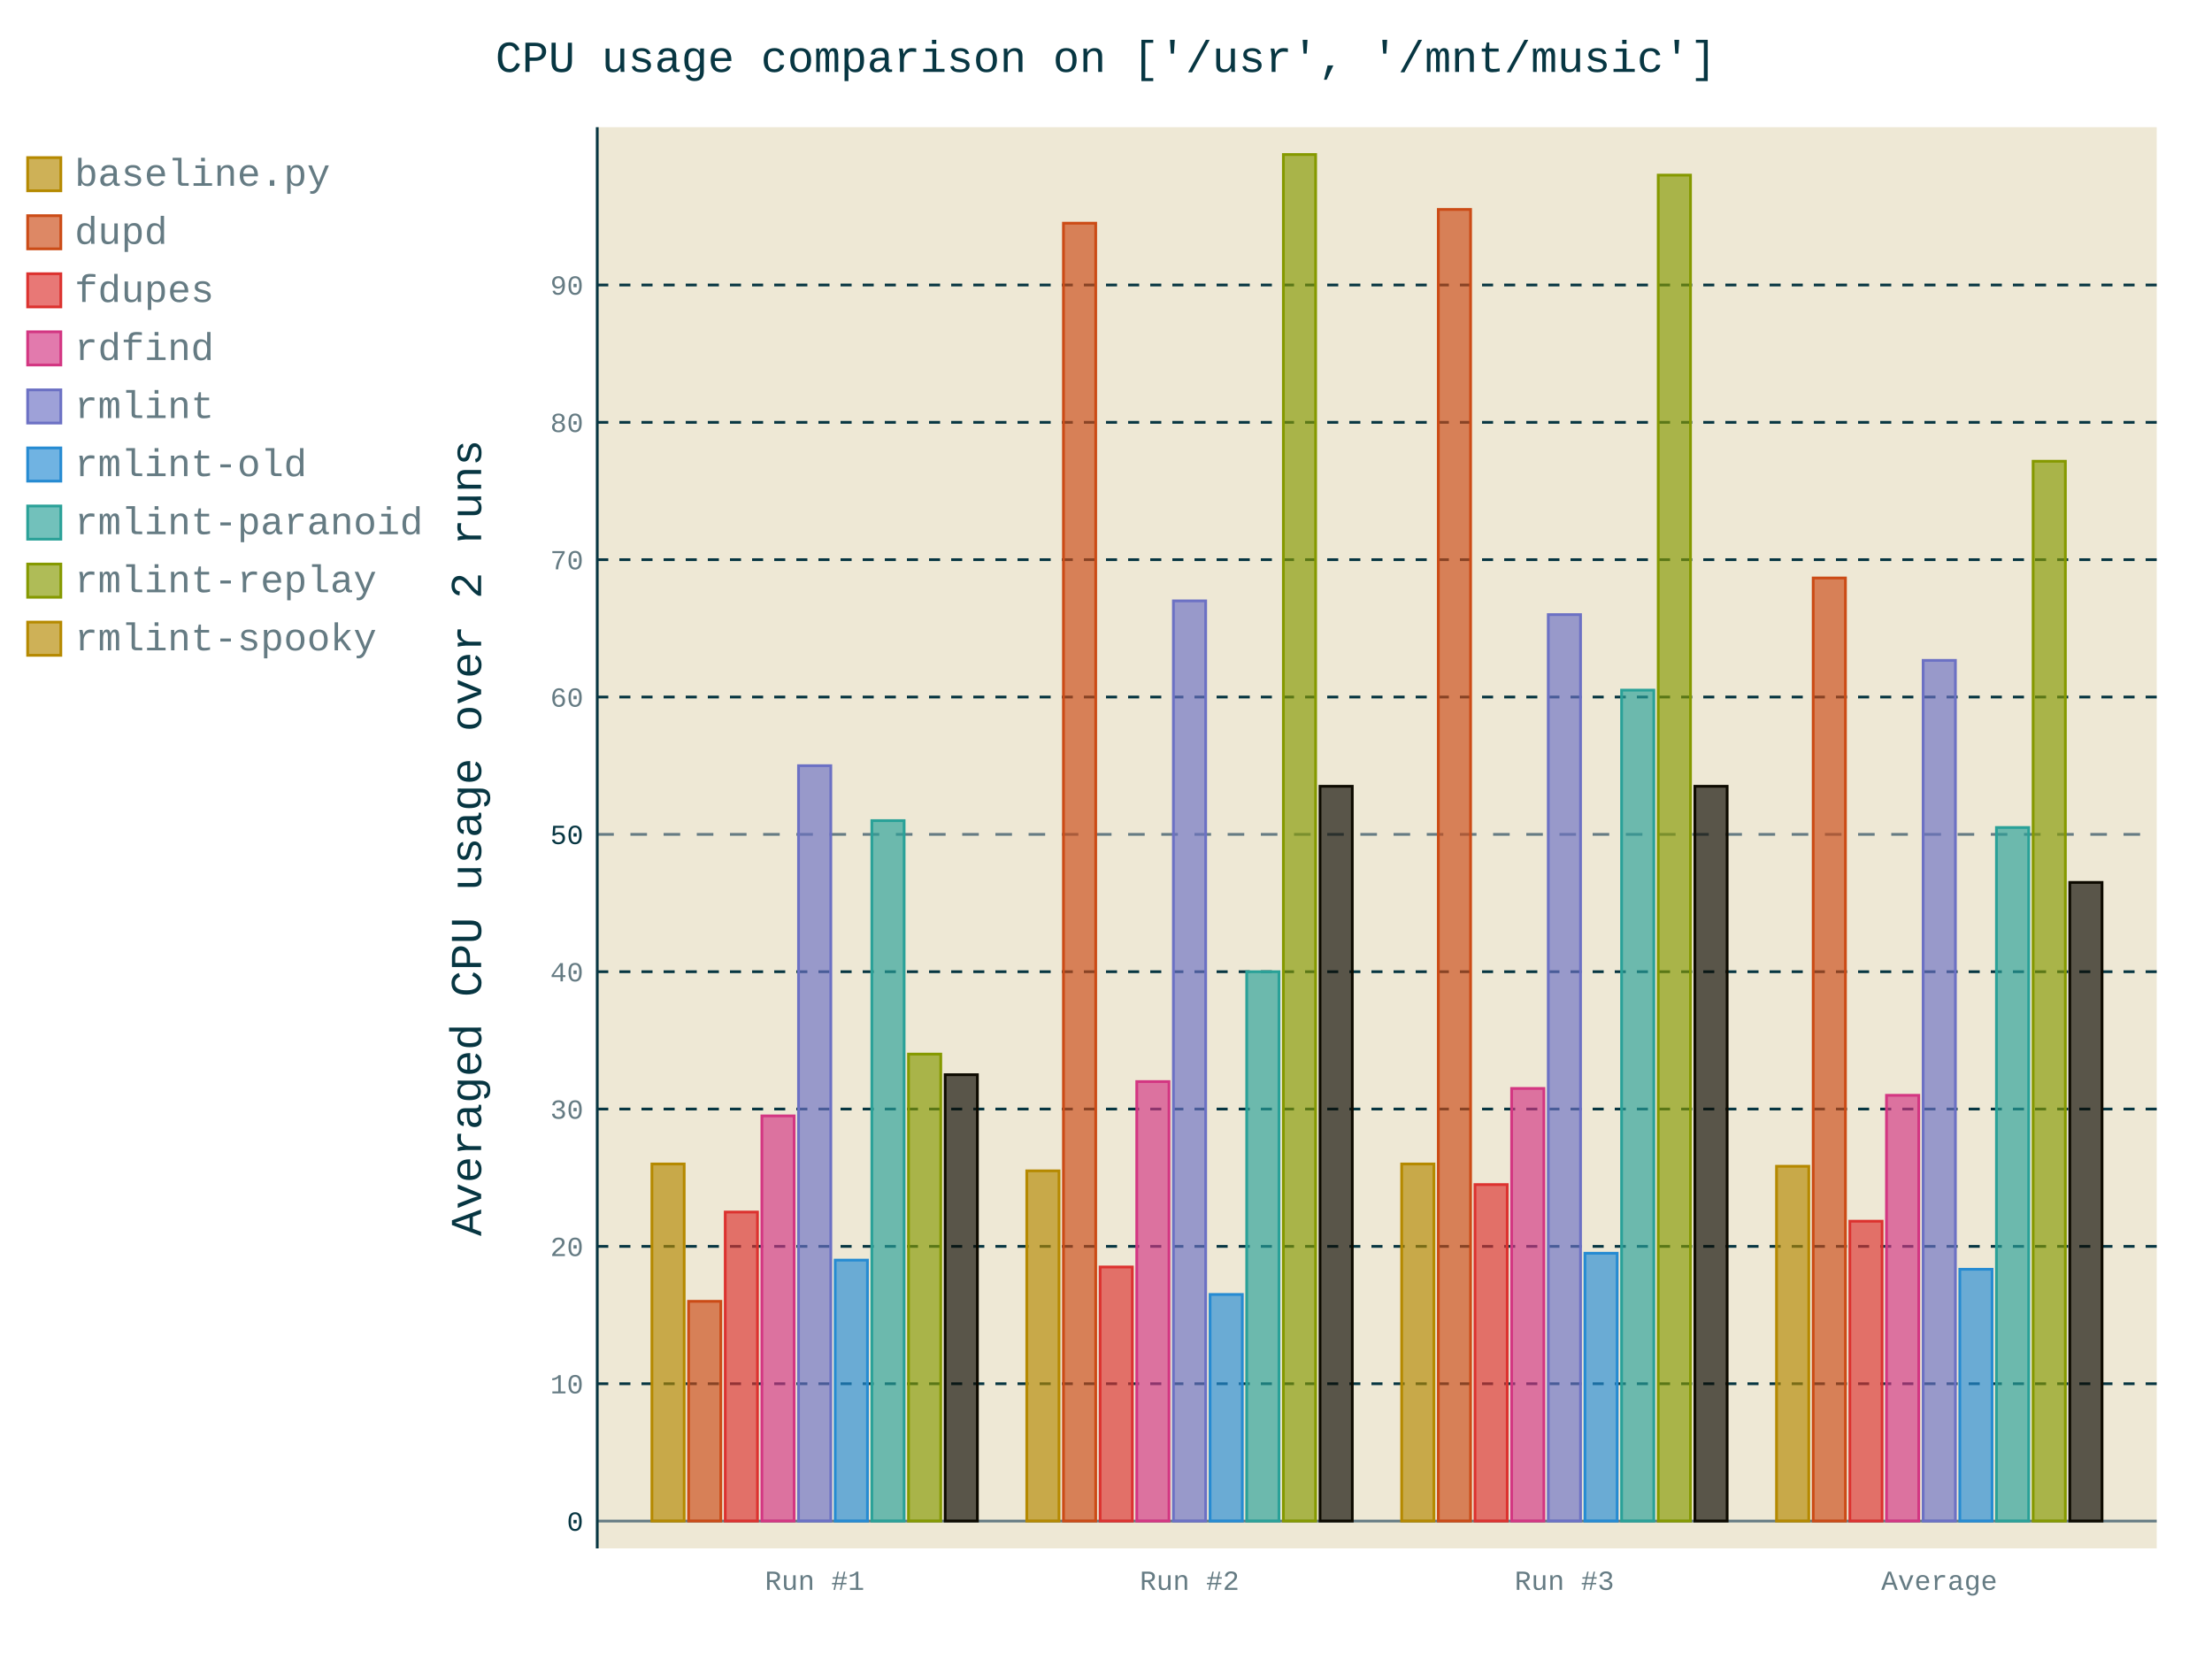
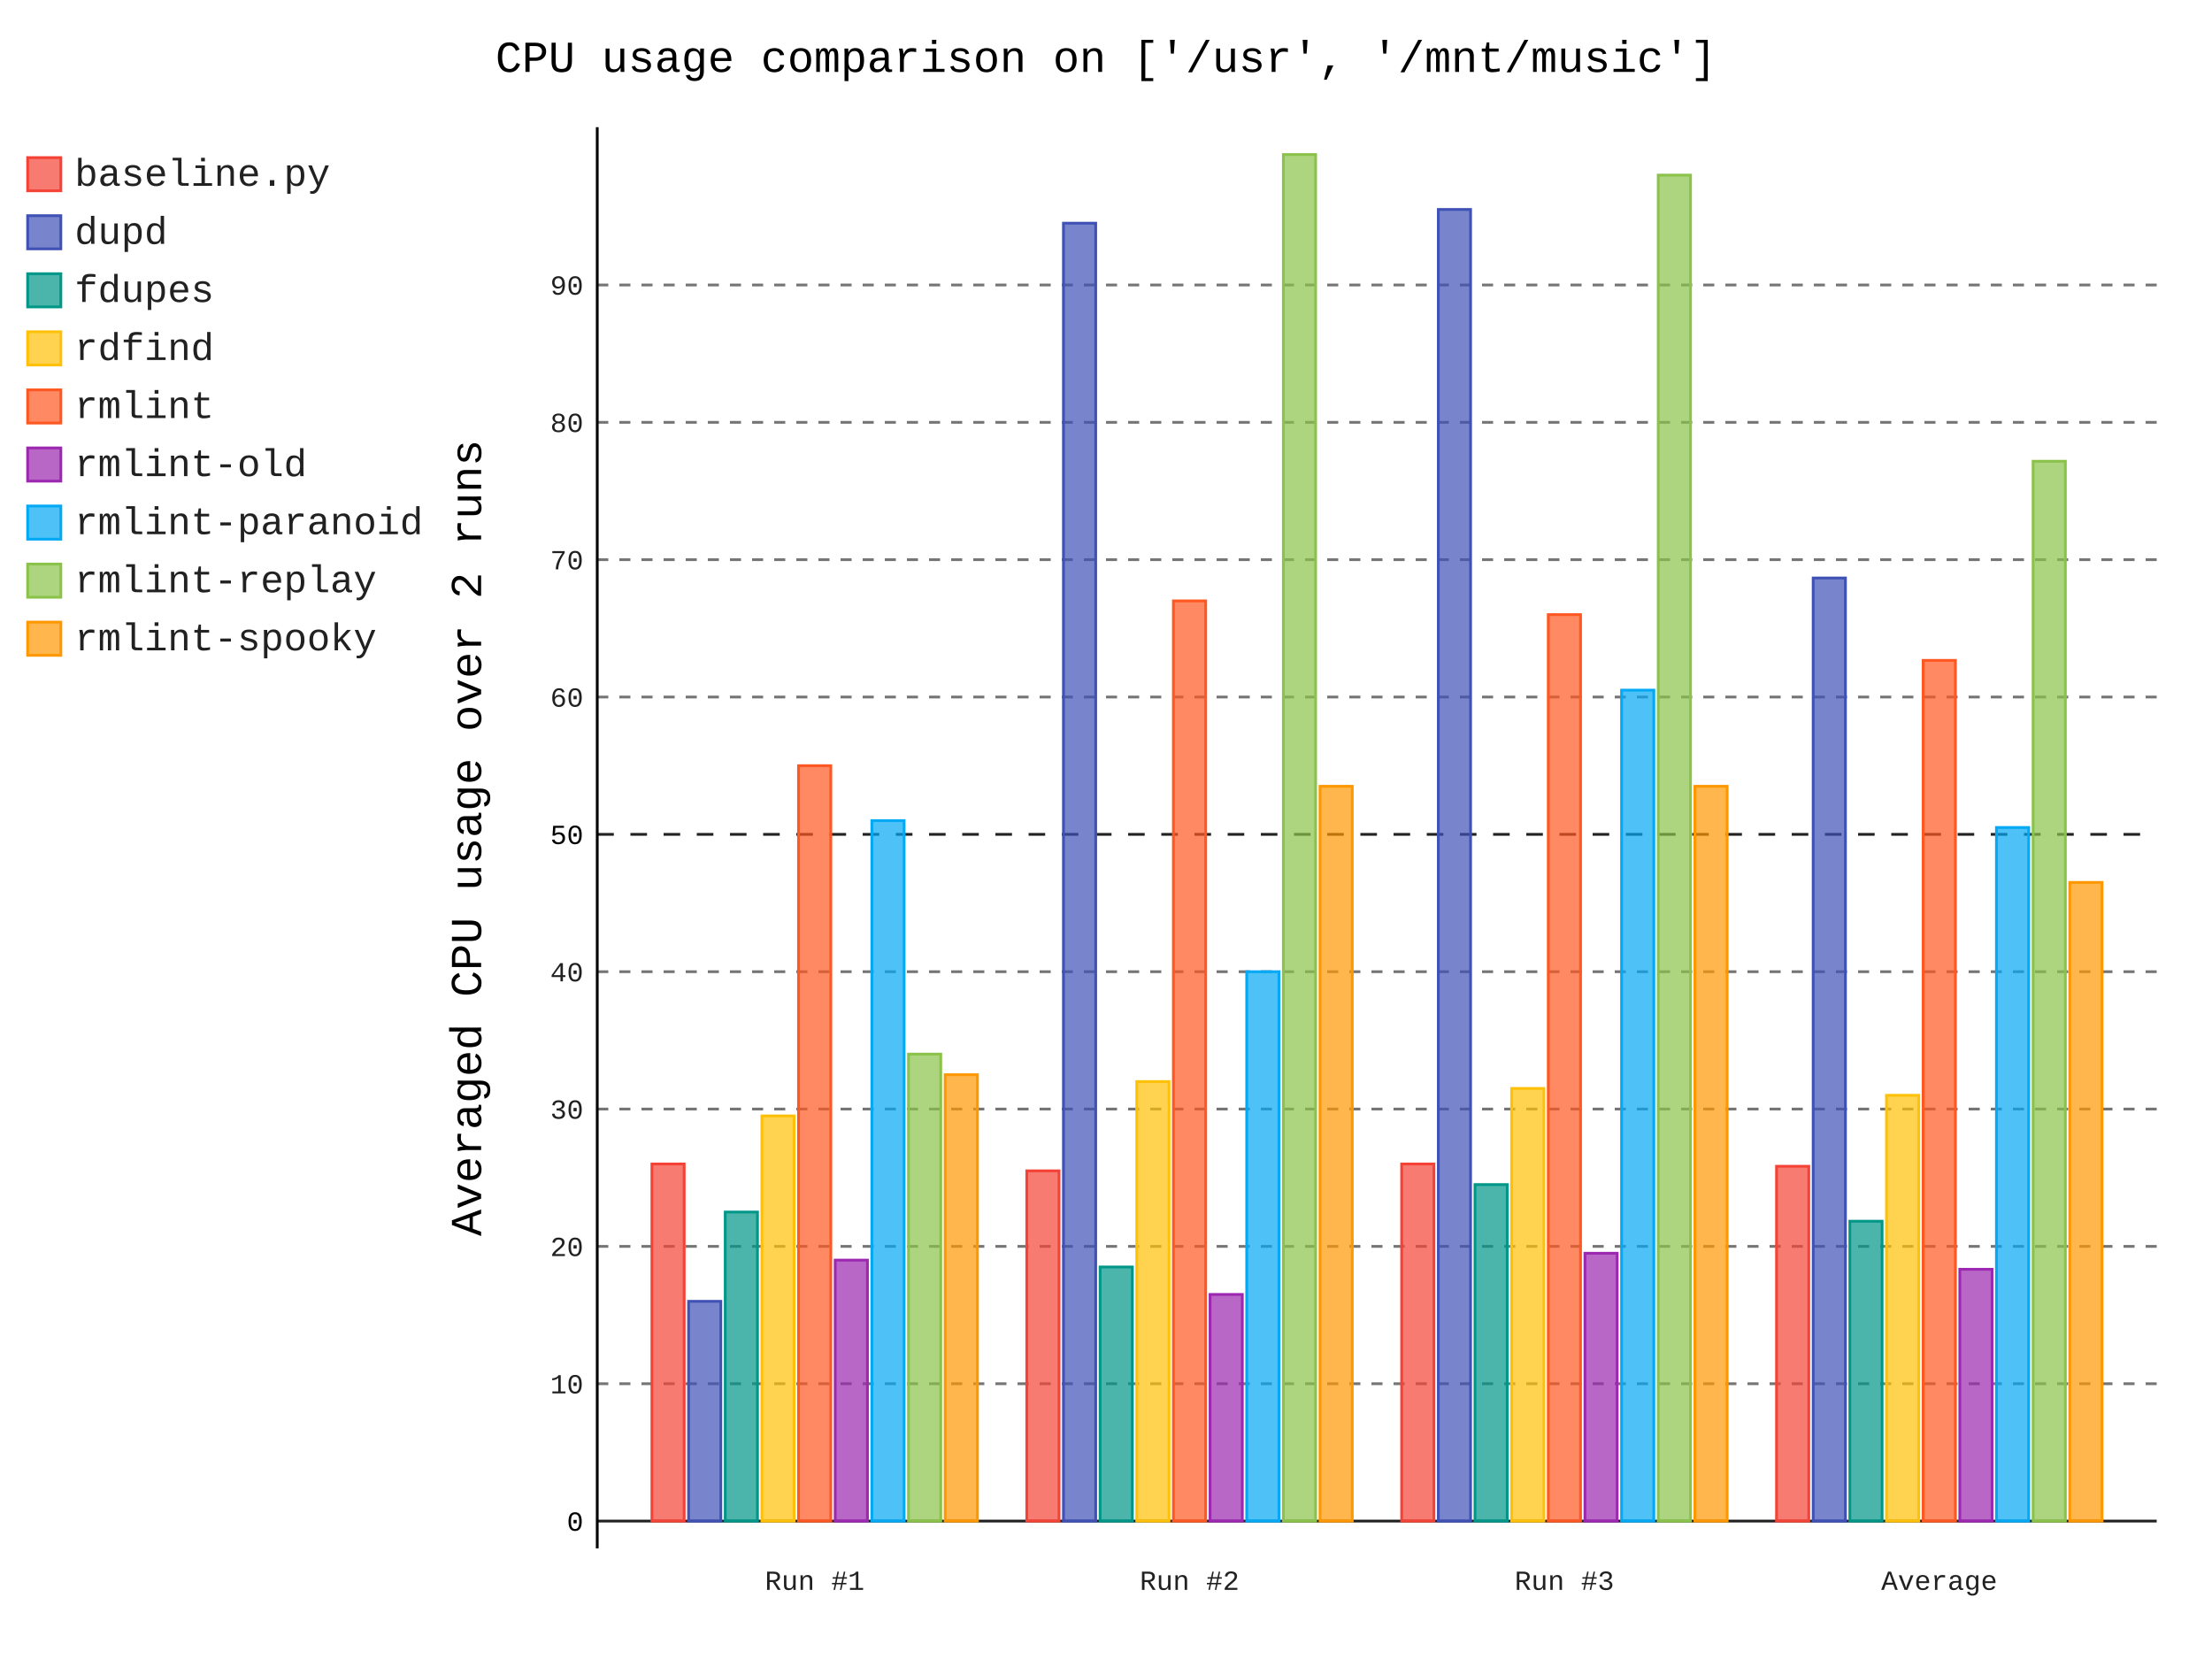
- <svg xmlns="http://www.w3.org/2000/svg" xmlns:xlink="http://www.w3.org/1999/xlink" id="chart-26ebdd57-b642-47e1-8db9-c2844e57fa15" class="pygal-chart" viewBox="0 0 800 600">
+ <svg xmlns="http://www.w3.org/2000/svg" xmlns:xlink="http://www.w3.org/1999/xlink" id="chart-b749aa8b-0c17-4926-9f45-8ddb25d87b30" class="pygal-chart" viewBox="0 0 800 600">
  <defs>
-     <style type="text/css">#chart-26ebdd57-b642-47e1-8db9-c2844e57fa15{-webkit-user-select:none;-webkit-font-smoothing:antialiased;font-family:Consolas,"Liberation Mono",Menlo,Courier,monospace}#chart-26ebdd57-b642-47e1-8db9-c2844e57fa15 .title{font-family:Consolas,"Liberation Mono",Menlo,Courier,monospace;font-size:16px}#chart-26ebdd57-b642-47e1-8db9-c2844e57fa15 .legends .legend text{font-family:Consolas,"Liberation Mono",Menlo,Courier,monospace;font-size:14px}#chart-26ebdd57-b642-47e1-8db9-c2844e57fa15 .axis text{font-family:Consolas,"Liberation Mono",Menlo,Courier,monospace;font-size:10px}#chart-26ebdd57-b642-47e1-8db9-c2844e57fa15 .axis text.major{font-family:Consolas,"Liberation Mono",Menlo,Courier,monospace;font-size:10px}#chart-26ebdd57-b642-47e1-8db9-c2844e57fa15 .text-overlay text.value{font-family:Consolas,"Liberation Mono",Menlo,Courier,monospace;font-size:16px}#chart-26ebdd57-b642-47e1-8db9-c2844e57fa15 .text-overlay text.label{font-family:Consolas,"Liberation Mono",Menlo,Courier,monospace;font-size:10px}#chart-26ebdd57-b642-47e1-8db9-c2844e57fa15 .tooltip{font-family:Consolas,"Liberation Mono",Menlo,Courier,monospace;font-size:14px}#chart-26ebdd57-b642-47e1-8db9-c2844e57fa15 text.no_data{font-family:Consolas,"Liberation Mono",Menlo,Courier,monospace;font-size:64px}
- #chart-26ebdd57-b642-47e1-8db9-c2844e57fa15{background-color:#FFFFFF}#chart-26ebdd57-b642-47e1-8db9-c2844e57fa15 path,#chart-26ebdd57-b642-47e1-8db9-c2844e57fa15 line,#chart-26ebdd57-b642-47e1-8db9-c2844e57fa15 rect,#chart-26ebdd57-b642-47e1-8db9-c2844e57fa15 circle{-webkit-transition:500ms ease-in;-moz-transition:500ms ease-in;transition:500ms ease-in}#chart-26ebdd57-b642-47e1-8db9-c2844e57fa15 .graph &gt; .background{fill:#FFFFFF}#chart-26ebdd57-b642-47e1-8db9-c2844e57fa15 .plot &gt; .background{fill:#eee8d5}#chart-26ebdd57-b642-47e1-8db9-c2844e57fa15 .graph{fill:#657b83}#chart-26ebdd57-b642-47e1-8db9-c2844e57fa15 text.no_data{fill:#073642}#chart-26ebdd57-b642-47e1-8db9-c2844e57fa15 .title{fill:#073642}#chart-26ebdd57-b642-47e1-8db9-c2844e57fa15 .legends .legend text{fill:#657b83}#chart-26ebdd57-b642-47e1-8db9-c2844e57fa15 .legends .legend:hover text{fill:#073642}#chart-26ebdd57-b642-47e1-8db9-c2844e57fa15 .axis .line{stroke:#073642}#chart-26ebdd57-b642-47e1-8db9-c2844e57fa15 .axis .guide.line{stroke:#073642}#chart-26ebdd57-b642-47e1-8db9-c2844e57fa15 .axis .major.line{stroke:#657b83}#chart-26ebdd57-b642-47e1-8db9-c2844e57fa15 .axis text.major{fill:#073642}#chart-26ebdd57-b642-47e1-8db9-c2844e57fa15 .axis.y .guides:hover .guide.line,#chart-26ebdd57-b642-47e1-8db9-c2844e57fa15 .line-graph .axis.x .guides:hover .guide.line,#chart-26ebdd57-b642-47e1-8db9-c2844e57fa15 .stackedline-graph .axis.x .guides:hover .guide.line,#chart-26ebdd57-b642-47e1-8db9-c2844e57fa15 .xy-graph .axis.x .guides:hover .guide.line{stroke:#073642}#chart-26ebdd57-b642-47e1-8db9-c2844e57fa15 .axis .guides:hover text{fill:#073642}#chart-26ebdd57-b642-47e1-8db9-c2844e57fa15 .reactive{fill-opacity:.66}#chart-26ebdd57-b642-47e1-8db9-c2844e57fa15 .reactive.active,#chart-26ebdd57-b642-47e1-8db9-c2844e57fa15 .active .reactive{fill-opacity:.9;stroke-width:4}#chart-26ebdd57-b642-47e1-8db9-c2844e57fa15 .series text{fill:#073642}#chart-26ebdd57-b642-47e1-8db9-c2844e57fa15 .tooltip rect{fill:#eee8d5;stroke:#073642;-webkit-transition:opacity 500ms ease-in;-moz-transition:opacity 500ms ease-in;transition:opacity 500ms ease-in}#chart-26ebdd57-b642-47e1-8db9-c2844e57fa15 .tooltip .label{fill:#657b83}#chart-26ebdd57-b642-47e1-8db9-c2844e57fa15 .tooltip .label{fill:#657b83}#chart-26ebdd57-b642-47e1-8db9-c2844e57fa15 .tooltip .legend{font-size:.8em;fill:#073642}#chart-26ebdd57-b642-47e1-8db9-c2844e57fa15 .tooltip .x_label{font-size:.6em;fill:#073642}#chart-26ebdd57-b642-47e1-8db9-c2844e57fa15 .tooltip .xlink{font-size:.5em;text-decoration:underline}#chart-26ebdd57-b642-47e1-8db9-c2844e57fa15 .tooltip .value{font-size:1.5em}#chart-26ebdd57-b642-47e1-8db9-c2844e57fa15 .map-element{fill:#eee8d5;stroke:#073642 !important}#chart-26ebdd57-b642-47e1-8db9-c2844e57fa15 .map-element .reactive{fill-opacity:inherit}#chart-26ebdd57-b642-47e1-8db9-c2844e57fa15 .color-0,#chart-26ebdd57-b642-47e1-8db9-c2844e57fa15 .color-0 a:visited{stroke:#b58900;fill:#b58900}#chart-26ebdd57-b642-47e1-8db9-c2844e57fa15 .color-1,#chart-26ebdd57-b642-47e1-8db9-c2844e57fa15 .color-1 a:visited{stroke:#cb4b16;fill:#cb4b16}#chart-26ebdd57-b642-47e1-8db9-c2844e57fa15 .color-2,#chart-26ebdd57-b642-47e1-8db9-c2844e57fa15 .color-2 a:visited{stroke:#dc322f;fill:#dc322f}#chart-26ebdd57-b642-47e1-8db9-c2844e57fa15 .color-3,#chart-26ebdd57-b642-47e1-8db9-c2844e57fa15 .color-3 a:visited{stroke:#d33682;fill:#d33682}#chart-26ebdd57-b642-47e1-8db9-c2844e57fa15 .color-4,#chart-26ebdd57-b642-47e1-8db9-c2844e57fa15 .color-4 a:visited{stroke:#6c71c4;fill:#6c71c4}#chart-26ebdd57-b642-47e1-8db9-c2844e57fa15 .color-5,#chart-26ebdd57-b642-47e1-8db9-c2844e57fa15 .color-5 a:visited{stroke:#268bd2;fill:#268bd2}#chart-26ebdd57-b642-47e1-8db9-c2844e57fa15 .color-6,#chart-26ebdd57-b642-47e1-8db9-c2844e57fa15 .color-6 a:visited{stroke:#2aa198;fill:#2aa198}#chart-26ebdd57-b642-47e1-8db9-c2844e57fa15 .color-7,#chart-26ebdd57-b642-47e1-8db9-c2844e57fa15 .color-7 a:visited{stroke:#859900;fill:#859900}#chart-26ebdd57-b642-47e1-8db9-c2844e57fa15 .color-8,#chart-26ebdd57-b642-47e1-8db9-c2844e57fa15 .color-8 a:visited{stroke:#0d0a00;fill:#0d0a00}#chart-26ebdd57-b642-47e1-8db9-c2844e57fa15 .text-overlay .color-0 text{fill:black}#chart-26ebdd57-b642-47e1-8db9-c2844e57fa15 .text-overlay .color-1 text{fill:black}#chart-26ebdd57-b642-47e1-8db9-c2844e57fa15 .text-overlay .color-2 text{fill:black}#chart-26ebdd57-b642-47e1-8db9-c2844e57fa15 .text-overlay .color-3 text{fill:black}#chart-26ebdd57-b642-47e1-8db9-c2844e57fa15 .text-overlay .color-4 text{fill:black}#chart-26ebdd57-b642-47e1-8db9-c2844e57fa15 .text-overlay .color-5 text{fill:black}#chart-26ebdd57-b642-47e1-8db9-c2844e57fa15 .text-overlay .color-6 text{fill:black}#chart-26ebdd57-b642-47e1-8db9-c2844e57fa15 .text-overlay .color-7 text{fill:black}#chart-26ebdd57-b642-47e1-8db9-c2844e57fa15 .text-overlay .color-8 text{fill:white}
- #chart-26ebdd57-b642-47e1-8db9-c2844e57fa15 text.no_data{text-anchor:middle}#chart-26ebdd57-b642-47e1-8db9-c2844e57fa15 .guide.line{fill:none}#chart-26ebdd57-b642-47e1-8db9-c2844e57fa15 .centered{text-anchor:middle}#chart-26ebdd57-b642-47e1-8db9-c2844e57fa15 .title{text-anchor:middle}#chart-26ebdd57-b642-47e1-8db9-c2844e57fa15 .legends .legend text{fill-opacity:1}#chart-26ebdd57-b642-47e1-8db9-c2844e57fa15 .axis.x text{text-anchor:middle}#chart-26ebdd57-b642-47e1-8db9-c2844e57fa15 .axis.x:not(.web) text[transform]{text-anchor:start}#chart-26ebdd57-b642-47e1-8db9-c2844e57fa15 .axis.y text{text-anchor:end}#chart-26ebdd57-b642-47e1-8db9-c2844e57fa15 .axis.y2 text{text-anchor:start}#chart-26ebdd57-b642-47e1-8db9-c2844e57fa15 .axis .guide.line{stroke-dasharray:4,4}#chart-26ebdd57-b642-47e1-8db9-c2844e57fa15 .axis .major.guide.line{stroke-dasharray:6,6}#chart-26ebdd57-b642-47e1-8db9-c2844e57fa15 .horizontal .axis.y .guide.line,#chart-26ebdd57-b642-47e1-8db9-c2844e57fa15 .horizontal .axis.y2 .guide.line,#chart-26ebdd57-b642-47e1-8db9-c2844e57fa15 .vertical .axis.x .guide.line{opacity:0}#chart-26ebdd57-b642-47e1-8db9-c2844e57fa15 .horizontal .axis.always_show .guide.line,#chart-26ebdd57-b642-47e1-8db9-c2844e57fa15 .vertical .axis.always_show .guide.line{opacity:1 !important}#chart-26ebdd57-b642-47e1-8db9-c2844e57fa15 .axis.y .guides:hover .guide.line,#chart-26ebdd57-b642-47e1-8db9-c2844e57fa15 .axis.y2 .guides:hover .guide.line,#chart-26ebdd57-b642-47e1-8db9-c2844e57fa15 .axis.x .guides:hover .guide.line{opacity:1}#chart-26ebdd57-b642-47e1-8db9-c2844e57fa15 .axis .guides:hover text{opacity:1}#chart-26ebdd57-b642-47e1-8db9-c2844e57fa15 .nofill{fill:none}#chart-26ebdd57-b642-47e1-8db9-c2844e57fa15 .subtle-fill{fill-opacity:.2}#chart-26ebdd57-b642-47e1-8db9-c2844e57fa15 .dot{stroke-width:1px;fill-opacity:1}#chart-26ebdd57-b642-47e1-8db9-c2844e57fa15 .dot.active{stroke-width:5px}#chart-26ebdd57-b642-47e1-8db9-c2844e57fa15 .dot.negative{fill:transparent}#chart-26ebdd57-b642-47e1-8db9-c2844e57fa15 text,#chart-26ebdd57-b642-47e1-8db9-c2844e57fa15 tspan{stroke:none !important}#chart-26ebdd57-b642-47e1-8db9-c2844e57fa15 .series text.active{opacity:1}#chart-26ebdd57-b642-47e1-8db9-c2844e57fa15 .tooltip rect{fill-opacity:.95;stroke-width:.5}#chart-26ebdd57-b642-47e1-8db9-c2844e57fa15 .tooltip text{fill-opacity:1}</style>
+     <style type="text/css">#chart-b749aa8b-0c17-4926-9f45-8ddb25d87b30{-webkit-user-select:none;-webkit-font-smoothing:antialiased;font-family:Consolas,"Liberation Mono",Menlo,Courier,monospace}#chart-b749aa8b-0c17-4926-9f45-8ddb25d87b30 .title{font-family:Consolas,"Liberation Mono",Menlo,Courier,monospace;font-size:16px}#chart-b749aa8b-0c17-4926-9f45-8ddb25d87b30 .legends .legend text{font-family:Consolas,"Liberation Mono",Menlo,Courier,monospace;font-size:14px}#chart-b749aa8b-0c17-4926-9f45-8ddb25d87b30 .axis text{font-family:Consolas,"Liberation Mono",Menlo,Courier,monospace;font-size:10px}#chart-b749aa8b-0c17-4926-9f45-8ddb25d87b30 .axis text.major{font-family:Consolas,"Liberation Mono",Menlo,Courier,monospace;font-size:10px}#chart-b749aa8b-0c17-4926-9f45-8ddb25d87b30 .text-overlay text.value{font-family:Consolas,"Liberation Mono",Menlo,Courier,monospace;font-size:16px}#chart-b749aa8b-0c17-4926-9f45-8ddb25d87b30 .text-overlay text.label{font-family:Consolas,"Liberation Mono",Menlo,Courier,monospace;font-size:10px}#chart-b749aa8b-0c17-4926-9f45-8ddb25d87b30 .tooltip{font-family:Consolas,"Liberation Mono",Menlo,Courier,monospace;font-size:14px}#chart-b749aa8b-0c17-4926-9f45-8ddb25d87b30 text.no_data{font-family:Consolas,"Liberation Mono",Menlo,Courier,monospace;font-size:64px}
+ #chart-b749aa8b-0c17-4926-9f45-8ddb25d87b30{background-color:#FFFFFF}#chart-b749aa8b-0c17-4926-9f45-8ddb25d87b30 path,#chart-b749aa8b-0c17-4926-9f45-8ddb25d87b30 line,#chart-b749aa8b-0c17-4926-9f45-8ddb25d87b30 rect,#chart-b749aa8b-0c17-4926-9f45-8ddb25d87b30 circle{-webkit-transition:150ms;-moz-transition:150ms;transition:150ms}#chart-b749aa8b-0c17-4926-9f45-8ddb25d87b30 .graph &gt; .background{fill:#FFFFFF}#chart-b749aa8b-0c17-4926-9f45-8ddb25d87b30 .plot &gt; .background{fill:rgba(255,255,255,1)}#chart-b749aa8b-0c17-4926-9f45-8ddb25d87b30 .graph{fill:rgba(0,0,0,.87)}#chart-b749aa8b-0c17-4926-9f45-8ddb25d87b30 text.no_data{fill:rgba(0,0,0,1)}#chart-b749aa8b-0c17-4926-9f45-8ddb25d87b30 .title{fill:rgba(0,0,0,1)}#chart-b749aa8b-0c17-4926-9f45-8ddb25d87b30 .legends .legend text{fill:rgba(0,0,0,.87)}#chart-b749aa8b-0c17-4926-9f45-8ddb25d87b30 .legends .legend:hover text{fill:rgba(0,0,0,1)}#chart-b749aa8b-0c17-4926-9f45-8ddb25d87b30 .axis .line{stroke:rgba(0,0,0,1)}#chart-b749aa8b-0c17-4926-9f45-8ddb25d87b30 .axis .guide.line{stroke:rgba(0,0,0,.54)}#chart-b749aa8b-0c17-4926-9f45-8ddb25d87b30 .axis .major.line{stroke:rgba(0,0,0,.87)}#chart-b749aa8b-0c17-4926-9f45-8ddb25d87b30 .axis text.major{fill:rgba(0,0,0,1)}#chart-b749aa8b-0c17-4926-9f45-8ddb25d87b30 .axis.y .guides:hover .guide.line,#chart-b749aa8b-0c17-4926-9f45-8ddb25d87b30 .line-graph .axis.x .guides:hover .guide.line,#chart-b749aa8b-0c17-4926-9f45-8ddb25d87b30 .stackedline-graph .axis.x .guides:hover .guide.line,#chart-b749aa8b-0c17-4926-9f45-8ddb25d87b30 .xy-graph .axis.x .guides:hover .guide.line{stroke:rgba(0,0,0,1)}#chart-b749aa8b-0c17-4926-9f45-8ddb25d87b30 .axis .guides:hover text{fill:rgba(0,0,0,1)}#chart-b749aa8b-0c17-4926-9f45-8ddb25d87b30 .reactive{fill-opacity:.7}#chart-b749aa8b-0c17-4926-9f45-8ddb25d87b30 .reactive.active,#chart-b749aa8b-0c17-4926-9f45-8ddb25d87b30 .active .reactive{fill-opacity:.8;stroke-width:4}#chart-b749aa8b-0c17-4926-9f45-8ddb25d87b30 .series text{fill:rgba(0,0,0,1)}#chart-b749aa8b-0c17-4926-9f45-8ddb25d87b30 .tooltip rect{fill:rgba(255,255,255,1);stroke:rgba(0,0,0,1);-webkit-transition:opacity 150ms;-moz-transition:opacity 150ms;transition:opacity 150ms}#chart-b749aa8b-0c17-4926-9f45-8ddb25d87b30 .tooltip .label{fill:rgba(0,0,0,.87)}#chart-b749aa8b-0c17-4926-9f45-8ddb25d87b30 .tooltip .label{fill:rgba(0,0,0,.87)}#chart-b749aa8b-0c17-4926-9f45-8ddb25d87b30 .tooltip .legend{font-size:.8em;fill:rgba(0,0,0,.54)}#chart-b749aa8b-0c17-4926-9f45-8ddb25d87b30 .tooltip .x_label{font-size:.6em;fill:rgba(0,0,0,1)}#chart-b749aa8b-0c17-4926-9f45-8ddb25d87b30 .tooltip .xlink{font-size:.5em;text-decoration:underline}#chart-b749aa8b-0c17-4926-9f45-8ddb25d87b30 .tooltip .value{font-size:1.5em}#chart-b749aa8b-0c17-4926-9f45-8ddb25d87b30 .map-element{fill:rgba(255,255,255,1);stroke:rgba(0,0,0,.54) !important}#chart-b749aa8b-0c17-4926-9f45-8ddb25d87b30 .map-element .reactive{fill-opacity:inherit}#chart-b749aa8b-0c17-4926-9f45-8ddb25d87b30 .color-0,#chart-b749aa8b-0c17-4926-9f45-8ddb25d87b30 .color-0 a:visited{stroke:#F44336;fill:#F44336}#chart-b749aa8b-0c17-4926-9f45-8ddb25d87b30 .color-1,#chart-b749aa8b-0c17-4926-9f45-8ddb25d87b30 .color-1 a:visited{stroke:#3F51B5;fill:#3F51B5}#chart-b749aa8b-0c17-4926-9f45-8ddb25d87b30 .color-2,#chart-b749aa8b-0c17-4926-9f45-8ddb25d87b30 .color-2 a:visited{stroke:#009688;fill:#009688}#chart-b749aa8b-0c17-4926-9f45-8ddb25d87b30 .color-3,#chart-b749aa8b-0c17-4926-9f45-8ddb25d87b30 .color-3 a:visited{stroke:#FFC107;fill:#FFC107}#chart-b749aa8b-0c17-4926-9f45-8ddb25d87b30 .color-4,#chart-b749aa8b-0c17-4926-9f45-8ddb25d87b30 .color-4 a:visited{stroke:#FF5722;fill:#FF5722}#chart-b749aa8b-0c17-4926-9f45-8ddb25d87b30 .color-5,#chart-b749aa8b-0c17-4926-9f45-8ddb25d87b30 .color-5 a:visited{stroke:#9C27B0;fill:#9C27B0}#chart-b749aa8b-0c17-4926-9f45-8ddb25d87b30 .color-6,#chart-b749aa8b-0c17-4926-9f45-8ddb25d87b30 .color-6 a:visited{stroke:#03A9F4;fill:#03A9F4}#chart-b749aa8b-0c17-4926-9f45-8ddb25d87b30 .color-7,#chart-b749aa8b-0c17-4926-9f45-8ddb25d87b30 .color-7 a:visited{stroke:#8BC34A;fill:#8BC34A}#chart-b749aa8b-0c17-4926-9f45-8ddb25d87b30 .color-8,#chart-b749aa8b-0c17-4926-9f45-8ddb25d87b30 .color-8 a:visited{stroke:#FF9800;fill:#FF9800}#chart-b749aa8b-0c17-4926-9f45-8ddb25d87b30 .text-overlay .color-0 text{fill:black}#chart-b749aa8b-0c17-4926-9f45-8ddb25d87b30 .text-overlay .color-1 text{fill:black}#chart-b749aa8b-0c17-4926-9f45-8ddb25d87b30 .text-overlay .color-2 text{fill:black}#chart-b749aa8b-0c17-4926-9f45-8ddb25d87b30 .text-overlay .color-3 text{fill:black}#chart-b749aa8b-0c17-4926-9f45-8ddb25d87b30 .text-overlay .color-4 text{fill:black}#chart-b749aa8b-0c17-4926-9f45-8ddb25d87b30 .text-overlay .color-5 text{fill:black}#chart-b749aa8b-0c17-4926-9f45-8ddb25d87b30 .text-overlay .color-6 text{fill:black}#chart-b749aa8b-0c17-4926-9f45-8ddb25d87b30 .text-overlay .color-7 text{fill:black}#chart-b749aa8b-0c17-4926-9f45-8ddb25d87b30 .text-overlay .color-8 text{fill:black}
+ #chart-b749aa8b-0c17-4926-9f45-8ddb25d87b30 text.no_data{text-anchor:middle}#chart-b749aa8b-0c17-4926-9f45-8ddb25d87b30 .guide.line{fill:none}#chart-b749aa8b-0c17-4926-9f45-8ddb25d87b30 .centered{text-anchor:middle}#chart-b749aa8b-0c17-4926-9f45-8ddb25d87b30 .title{text-anchor:middle}#chart-b749aa8b-0c17-4926-9f45-8ddb25d87b30 .legends .legend text{fill-opacity:1}#chart-b749aa8b-0c17-4926-9f45-8ddb25d87b30 .axis.x text{text-anchor:middle}#chart-b749aa8b-0c17-4926-9f45-8ddb25d87b30 .axis.x:not(.web) text[transform]{text-anchor:start}#chart-b749aa8b-0c17-4926-9f45-8ddb25d87b30 .axis.y text{text-anchor:end}#chart-b749aa8b-0c17-4926-9f45-8ddb25d87b30 .axis.y2 text{text-anchor:start}#chart-b749aa8b-0c17-4926-9f45-8ddb25d87b30 .axis .guide.line{stroke-dasharray:4,4}#chart-b749aa8b-0c17-4926-9f45-8ddb25d87b30 .axis .major.guide.line{stroke-dasharray:6,6}#chart-b749aa8b-0c17-4926-9f45-8ddb25d87b30 .horizontal .axis.y .guide.line,#chart-b749aa8b-0c17-4926-9f45-8ddb25d87b30 .horizontal .axis.y2 .guide.line,#chart-b749aa8b-0c17-4926-9f45-8ddb25d87b30 .vertical .axis.x .guide.line{opacity:0}#chart-b749aa8b-0c17-4926-9f45-8ddb25d87b30 .horizontal .axis.always_show .guide.line,#chart-b749aa8b-0c17-4926-9f45-8ddb25d87b30 .vertical .axis.always_show .guide.line{opacity:1 !important}#chart-b749aa8b-0c17-4926-9f45-8ddb25d87b30 .axis.y .guides:hover .guide.line,#chart-b749aa8b-0c17-4926-9f45-8ddb25d87b30 .axis.y2 .guides:hover .guide.line,#chart-b749aa8b-0c17-4926-9f45-8ddb25d87b30 .axis.x .guides:hover .guide.line{opacity:1}#chart-b749aa8b-0c17-4926-9f45-8ddb25d87b30 .axis .guides:hover text{opacity:1}#chart-b749aa8b-0c17-4926-9f45-8ddb25d87b30 .nofill{fill:none}#chart-b749aa8b-0c17-4926-9f45-8ddb25d87b30 .subtle-fill{fill-opacity:.2}#chart-b749aa8b-0c17-4926-9f45-8ddb25d87b30 .dot{stroke-width:1px;fill-opacity:1}#chart-b749aa8b-0c17-4926-9f45-8ddb25d87b30 .dot.active{stroke-width:5px}#chart-b749aa8b-0c17-4926-9f45-8ddb25d87b30 .dot.negative{fill:transparent}#chart-b749aa8b-0c17-4926-9f45-8ddb25d87b30 text,#chart-b749aa8b-0c17-4926-9f45-8ddb25d87b30 tspan{stroke:none !important}#chart-b749aa8b-0c17-4926-9f45-8ddb25d87b30 .series text.active{opacity:1}#chart-b749aa8b-0c17-4926-9f45-8ddb25d87b30 .tooltip rect{fill-opacity:.95;stroke-width:.5}#chart-b749aa8b-0c17-4926-9f45-8ddb25d87b30 .tooltip text{fill-opacity:1}</style>
  </defs>
  <g class="graph bar-graph vertical">
    <rect class="background" height="600" width="800" x="0" y="0" />
    <g class="plot" transform="translate(216, 46)">
      <rect class="background" height="514" width="564.0" x="0" y="0" />
      <g class="axis y">
        <g class="guides">
          <path class="axis major line" d="M0 504.115 h564" />
          <text class="major" x="-5" y="507.615">0</text>
        </g>
        <g class="guides">
          <path class="guide line" d="M0 454.444 h564" />
          <text class="" x="-5" y="457.944">10</text>
        </g>
        <g class="guides">
          <path class="guide line" d="M0 404.773 h564" />
          <text class="" x="-5" y="408.273">20</text>
        </g>
        <g class="guides">
          <path class="guide line" d="M0 355.101 h564" />
          <text class="" x="-5" y="358.601">30</text>
        </g>
        <g class="guides">
          <path class="guide line" d="M0 305.43 h564" />
          <text class="" x="-5" y="308.93">40</text>
        </g>
        <g class="guides">
          <path class="major guide line" d="M0 255.758 h564" />
          <text class="major" x="-5" y="259.258">50</text>
        </g>
        <g class="guides">
          <path class="guide line" d="M0 206.087 h564" />
          <text class="" x="-5" y="209.587">60</text>
        </g>
        <g class="guides">
          <path class="guide line" d="M0 156.415 h564" />
          <text class="" x="-5" y="159.915">70</text>
        </g>
        <g class="guides">
          <path class="guide line" d="M0 106.744 h564" />
          <text class="" x="-5" y="110.244">80</text>
        </g>
        <g class="guides">
          <path class="guide line" d="M0 57.072 h564" />
          <text class="" x="-5" y="60.572">90</text>
        </g>
      </g>
      <g class="axis x">
        <path class="line" d="M0 0 v514" />
        <g class="guides">
          <path class="guide line" d="M78.635 0 v514" />
          <text class="" x="78.635" y="529.0">Run #1</text>
        </g>
        <g class="guides">
          <path class="guide line" d="M214.212 0 v514" />
          <text class="" x="214.212" y="529.0">Run #2</text>
        </g>
        <g class="guides">
          <path class="guide line" d="M349.788 0 v514" />
          <text class="" x="349.788" y="529.0">Run #3</text>
        </g>
        <g class="guides">
          <path class="guide line" d="M485.365 0 v514" />
          <text class="" x="485.365" y="529.0">Average</text>
        </g>
      </g>
      <g class="series serie-0 color-0">
        <g class="bars">
          <g class="bar">
            <a target="_blank" xlink:href="https://github.com/sahib/rmlint/blob/develop/tests/test_speed/build_scripts/baseline.sh">
              <rect class="rect reactive tooltip-trigger" height="129.146" rx="0" ry="0" width="11.666" x="19.776" y="374.97" />
            </a>
          </g>
          <g class="bar">
            <a target="_blank" xlink:href="https://github.com/sahib/rmlint/blob/develop/tests/test_speed/build_scripts/baseline.sh">
              <rect class="rect reactive tooltip-trigger" height="126.662" rx="0" ry="0" width="11.666" x="155.353" y="377.453" />
            </a>
          </g>
          <g class="bar">
            <a target="_blank" xlink:href="https://github.com/sahib/rmlint/blob/develop/tests/test_speed/build_scripts/baseline.sh">
              <rect class="rect reactive tooltip-trigger" height="129.146" rx="0" ry="0" width="11.666" x="290.93" y="374.97" />
            </a>
          </g>
          <g class="bar">
            <a target="_blank" xlink:href="https://github.com/sahib/rmlint/blob/develop/tests/test_speed/build_scripts/baseline.sh">
              <rect class="rect reactive tooltip-trigger" height="128.316" rx="0" ry="0" width="11.666" x="426.507" y="375.799" />
            </a>
          </g>
        </g>
      </g>
      <g class="series serie-1 color-1">
        <g class="bars">
          <g class="bar">
            <a target="_blank" xlink:href="http://rdfind.pauldreik.se">
              <rect class="rect reactive tooltip-trigger" height="79.474" rx="0" ry="0" width="11.666" x="33.033" y="424.641" />
            </a>
          </g>
          <g class="bar">
            <a target="_blank" xlink:href="http://rdfind.pauldreik.se">
              <rect class="rect reactive tooltip-trigger" height="469.395" rx="0" ry="0" width="11.666" x="168.609" y="34.72" />
            </a>
          </g>
          <g class="bar">
            <a target="_blank" xlink:href="http://rdfind.pauldreik.se">
              <rect class="rect reactive tooltip-trigger" height="474.362" rx="0" ry="0" width="11.666" x="304.186" y="29.753" />
            </a>
          </g>
          <g class="bar">
            <a target="_blank" xlink:href="http://rdfind.pauldreik.se">
              <rect class="rect reactive tooltip-trigger" height="341.079" rx="0" ry="0" width="11.666" x="439.763" y="163.037" />
            </a>
          </g>
        </g>
      </g>
      <g class="series serie-2 color-2">
        <g class="bars">
          <g class="bar">
            <a target="_blank" xlink:href="http://en.wikipedia.org/wiki/Fdupes">
              <rect class="rect reactive tooltip-trigger" height="111.761" rx="0" ry="0" width="11.666" x="46.289" y="392.355" />
            </a>
          </g>
          <g class="bar">
            <a target="_blank" xlink:href="http://en.wikipedia.org/wiki/Fdupes">
              <rect class="rect reactive tooltip-trigger" height="91.892" rx="0" ry="0" width="11.666" x="181.866" y="412.223" />
            </a>
          </g>
          <g class="bar">
            <a target="_blank" xlink:href="http://en.wikipedia.org/wiki/Fdupes">
              <rect class="rect reactive tooltip-trigger" height="121.695" rx="0" ry="0" width="11.666" x="317.443" y="382.42" />
            </a>
          </g>
          <g class="bar">
            <a target="_blank" xlink:href="http://en.wikipedia.org/wiki/Fdupes">
              <rect class="rect reactive tooltip-trigger" height="108.448" rx="0" ry="0" width="11.666" x="453.02" y="395.668" />
            </a>
          </g>
        </g>
      </g>
      <g class="series serie-3 color-3">
        <g class="bars">
          <g class="bar">
            <a target="_blank" xlink:href="https://github.com/jvirkki/dupd">
              <rect class="rect reactive tooltip-trigger" height="146.531" rx="0" ry="0" width="11.666" x="59.545" y="357.585" />
            </a>
          </g>
          <g class="bar">
            <a target="_blank" xlink:href="https://github.com/jvirkki/dupd">
              <rect class="rect reactive tooltip-trigger" height="158.949" rx="0" ry="0" width="11.666" x="195.122" y="345.167" />
            </a>
          </g>
          <g class="bar">
            <a target="_blank" xlink:href="https://github.com/jvirkki/dupd">
              <rect class="rect reactive tooltip-trigger" height="156.465" rx="0" ry="0" width="11.666" x="330.699" y="347.65" />
            </a>
          </g>
          <g class="bar">
            <a target="_blank" xlink:href="https://github.com/jvirkki/dupd">
              <rect class="rect reactive tooltip-trigger" height="153.981" rx="0" ry="0" width="11.666" x="466.276" y="350.134" />
            </a>
          </g>
        </g>
      </g>
      <g class="series serie-4 color-4">
        <g class="bars">
          <g class="bar">
            <a target="_blank" xlink:href="https://github.com/sahib/rmlint">
              <rect class="rect reactive tooltip-trigger" height="273.193" rx="0" ry="0" width="11.666" x="72.802" y="230.922" />
            </a>
          </g>
          <g class="bar">
            <a target="_blank" xlink:href="https://github.com/sahib/rmlint">
              <rect class="rect reactive tooltip-trigger" height="332.799" rx="0" ry="0" width="11.666" x="208.379" y="171.317" />
            </a>
          </g>
          <g class="bar">
            <a target="_blank" xlink:href="https://github.com/sahib/rmlint">
              <rect class="rect reactive tooltip-trigger" height="327.831" rx="0" ry="0" width="11.666" x="343.956" y="176.284" />
            </a>
          </g>
          <g class="bar">
            <a target="_blank" xlink:href="https://github.com/sahib/rmlint">
              <rect class="rect reactive tooltip-trigger" height="311.276" rx="0" ry="0" width="11.666" x="479.533" y="192.839" />
            </a>
          </g>
        </g>
      </g>
      <g class="series serie-5 color-5">
        <g class="bars">
          <g class="bar">
            <a target="_blank" xlink:href="https://github.com/sahib/rmlint">
              <rect class="rect reactive tooltip-trigger" height="94.376" rx="0" ry="0" width="11.666" x="86.058" y="409.74" />
            </a>
          </g>
          <g class="bar">
            <a target="_blank" xlink:href="https://github.com/sahib/rmlint">
              <rect class="rect reactive tooltip-trigger" height="81.958" rx="0" ry="0" width="11.666" x="221.635" y="422.158" />
            </a>
          </g>
          <g class="bar">
            <a target="_blank" xlink:href="https://github.com/sahib/rmlint">
              <rect class="rect reactive tooltip-trigger" height="96.859" rx="0" ry="0" width="11.666" x="357.212" y="407.256" />
            </a>
          </g>
          <g class="bar">
            <a target="_blank" xlink:href="https://github.com/sahib/rmlint">
              <rect class="rect reactive tooltip-trigger" height="91.063" rx="0" ry="0" width="11.666" x="492.789" y="413.053" />
            </a>
          </g>
        </g>
      </g>
      <g class="series serie-6 color-6">
        <g class="bars">
          <g class="bar">
            <a target="_blank" xlink:href="https://github.com/sahib/rmlint">
              <rect class="rect reactive tooltip-trigger" height="253.324" rx="0" ry="0" width="11.666" x="99.315" y="250.791" />
            </a>
          </g>
          <g class="bar">
            <a target="_blank" xlink:href="https://github.com/sahib/rmlint">
              <rect class="rect reactive tooltip-trigger" height="198.686" rx="0" ry="0" width="11.666" x="234.892" y="305.43" />
            </a>
          </g>
          <g class="bar">
            <a target="_blank" xlink:href="https://github.com/sahib/rmlint">
              <rect class="rect reactive tooltip-trigger" height="300.512" rx="0" ry="0" width="11.666" x="370.468" y="203.603" />
            </a>
          </g>
          <g class="bar">
            <a target="_blank" xlink:href="https://github.com/sahib/rmlint">
              <rect class="rect reactive tooltip-trigger" height="250.841" rx="0" ry="0" width="11.666" x="506.045" y="253.275" />
            </a>
          </g>
        </g>
      </g>
      <g class="series serie-7 color-7">
        <g class="bars">
          <g class="bar">
            <a target="_blank" xlink:href="https://github.com/sahib/rmlint">
              <rect class="rect reactive tooltip-trigger" height="168.883" rx="0" ry="0" width="11.666" x="112.571" y="335.233" />
            </a>
          </g>
          <g class="bar">
            <a target="_blank" xlink:href="https://github.com/sahib/rmlint">
              <rect class="rect reactive tooltip-trigger" height="494.231" rx="0" ry="0" width="11.666" x="248.148" y="9.885" />
            </a>
          </g>
          <g class="bar">
            <a target="_blank" xlink:href="https://github.com/sahib/rmlint">
              <rect class="rect reactive tooltip-trigger" height="486.78" rx="0" ry="0" width="11.666" x="383.725" y="17.335" />
            </a>
          </g>
          <g class="bar">
            <a target="_blank" xlink:href="https://github.com/sahib/rmlint">
              <rect class="rect reactive tooltip-trigger" height="383.3" rx="0" ry="0" width="11.666" x="519.302" y="120.816" />
            </a>
          </g>
        </g>
      </g>
      <g class="series serie-8 color-8">
        <g class="bars">
          <g class="bar">
            <a target="_blank" xlink:href="https://github.com/sahib/rmlint">
              <rect class="rect reactive tooltip-trigger" height="161.432" rx="0" ry="0" width="11.666" x="125.827" y="342.683" />
            </a>
          </g>
          <g class="bar">
            <a target="_blank" xlink:href="https://github.com/sahib/rmlint">
              <rect class="rect reactive tooltip-trigger" height="265.742" rx="0" ry="0" width="11.666" x="261.404" y="238.373" />
            </a>
          </g>
          <g class="bar">
            <a target="_blank" xlink:href="https://github.com/sahib/rmlint">
              <rect class="rect reactive tooltip-trigger" height="265.742" rx="0" ry="0" width="11.666" x="396.981" y="238.373" />
            </a>
          </g>
          <g class="bar">
            <a target="_blank" xlink:href="https://github.com/sahib/rmlint">
              <rect class="rect reactive tooltip-trigger" height="230.972" rx="0" ry="0" width="11.666" x="532.558" y="273.143" />
            </a>
          </g>
        </g>
      </g>
    </g>
    <g class="titles">
      <text class="title plot_title" x="400.0" y="26">CPU usage comparison on ['/usr', '/mnt/music']</text>
      <text class="title" x="148.0" y="329.0" transform="rotate(-90 148 303)">Averaged CPU usage over 2 runs</text>
    </g>
    <g class="plot overlay" transform="translate(216, 46)">
      <g class="series serie-0 color-0" />
      <g class="series serie-1 color-1" />
      <g class="series serie-2 color-2" />
      <g class="series serie-3 color-3" />
      <g class="series serie-4 color-4" />
      <g class="series serie-5 color-5" />
      <g class="series serie-6 color-6" />
      <g class="series serie-7 color-7" />
      <g class="series serie-8 color-8" />
    </g>
    <g class="plot text-overlay" transform="translate(216, 46)">
      <g class="series serie-0 color-0" />
      <g class="series serie-1 color-1" />
      <g class="series serie-2 color-2" />
      <g class="series serie-3 color-3" />
      <g class="series serie-4 color-4" />
      <g class="series serie-5 color-5" />
      <g class="series serie-6 color-6" />
      <g class="series serie-7 color-7" />
      <g class="series serie-8 color-8" />
    </g>
    <g class="plot tooltip-overlay" transform="translate(216, 46)">
      <g class="tooltip" style="opacity: 0" transform="translate(0 0)">
        <rect class="tooltip-box" height="0" rx="0" ry="0" width="0" />
        <g class="text" />
      </g>
    </g>
    <g class="legends" transform="translate(10, 56)">
      <g class="legend reactive activate-serie" id="activate-serie-0">
        <rect class="color-0 reactive" height="12" width="12" x="0.0" y="1.0" />
        <text x="17.0" y="11.2">baseline.py</text>
      </g>
      <g class="legend reactive activate-serie" id="activate-serie-1">
        <rect class="color-1 reactive" height="12" width="12" x="0.0" y="22.0" />
        <text x="17.0" y="32.2">dupd</text>
      </g>
      <g class="legend reactive activate-serie" id="activate-serie-2">
        <rect class="color-2 reactive" height="12" width="12" x="0.0" y="43.0" />
        <text x="17.0" y="53.2">fdupes</text>
      </g>
      <g class="legend reactive activate-serie" id="activate-serie-3">
        <rect class="color-3 reactive" height="12" width="12" x="0.0" y="64.0" />
        <text x="17.0" y="74.2">rdfind</text>
      </g>
      <g class="legend reactive activate-serie" id="activate-serie-4">
        <rect class="color-4 reactive" height="12" width="12" x="0.0" y="85.0" />
        <text x="17.0" y="95.2">rmlint</text>
      </g>
      <g class="legend reactive activate-serie" id="activate-serie-5">
        <rect class="color-5 reactive" height="12" width="12" x="0.0" y="106.0" />
        <text x="17.0" y="116.2">rmlint-old</text>
      </g>
      <g class="legend reactive activate-serie" id="activate-serie-6">
        <rect class="color-6 reactive" height="12" width="12" x="0.0" y="127.0" />
        <text x="17.0" y="137.2">rmlint-paranoid</text>
      </g>
      <g class="legend reactive activate-serie" id="activate-serie-7">
        <rect class="color-7 reactive" height="12" width="12" x="0.0" y="148.0" />
        <text x="17.0" y="158.2">rmlint-replay</text>
      </g>
      <g class="legend reactive activate-serie" id="activate-serie-8">
-         <rect class="color-0 reactive" height="12" width="12" x="0.0" y="169.0" />
+         <rect class="color-8 reactive" height="12" width="12" x="0.0" y="169.0" />
        <text x="17.0" y="179.2">rmlint-spooky</text>
      </g>
    </g>
    <g class="legends" transform="translate(790, 56)" />
  </g>
</svg>
